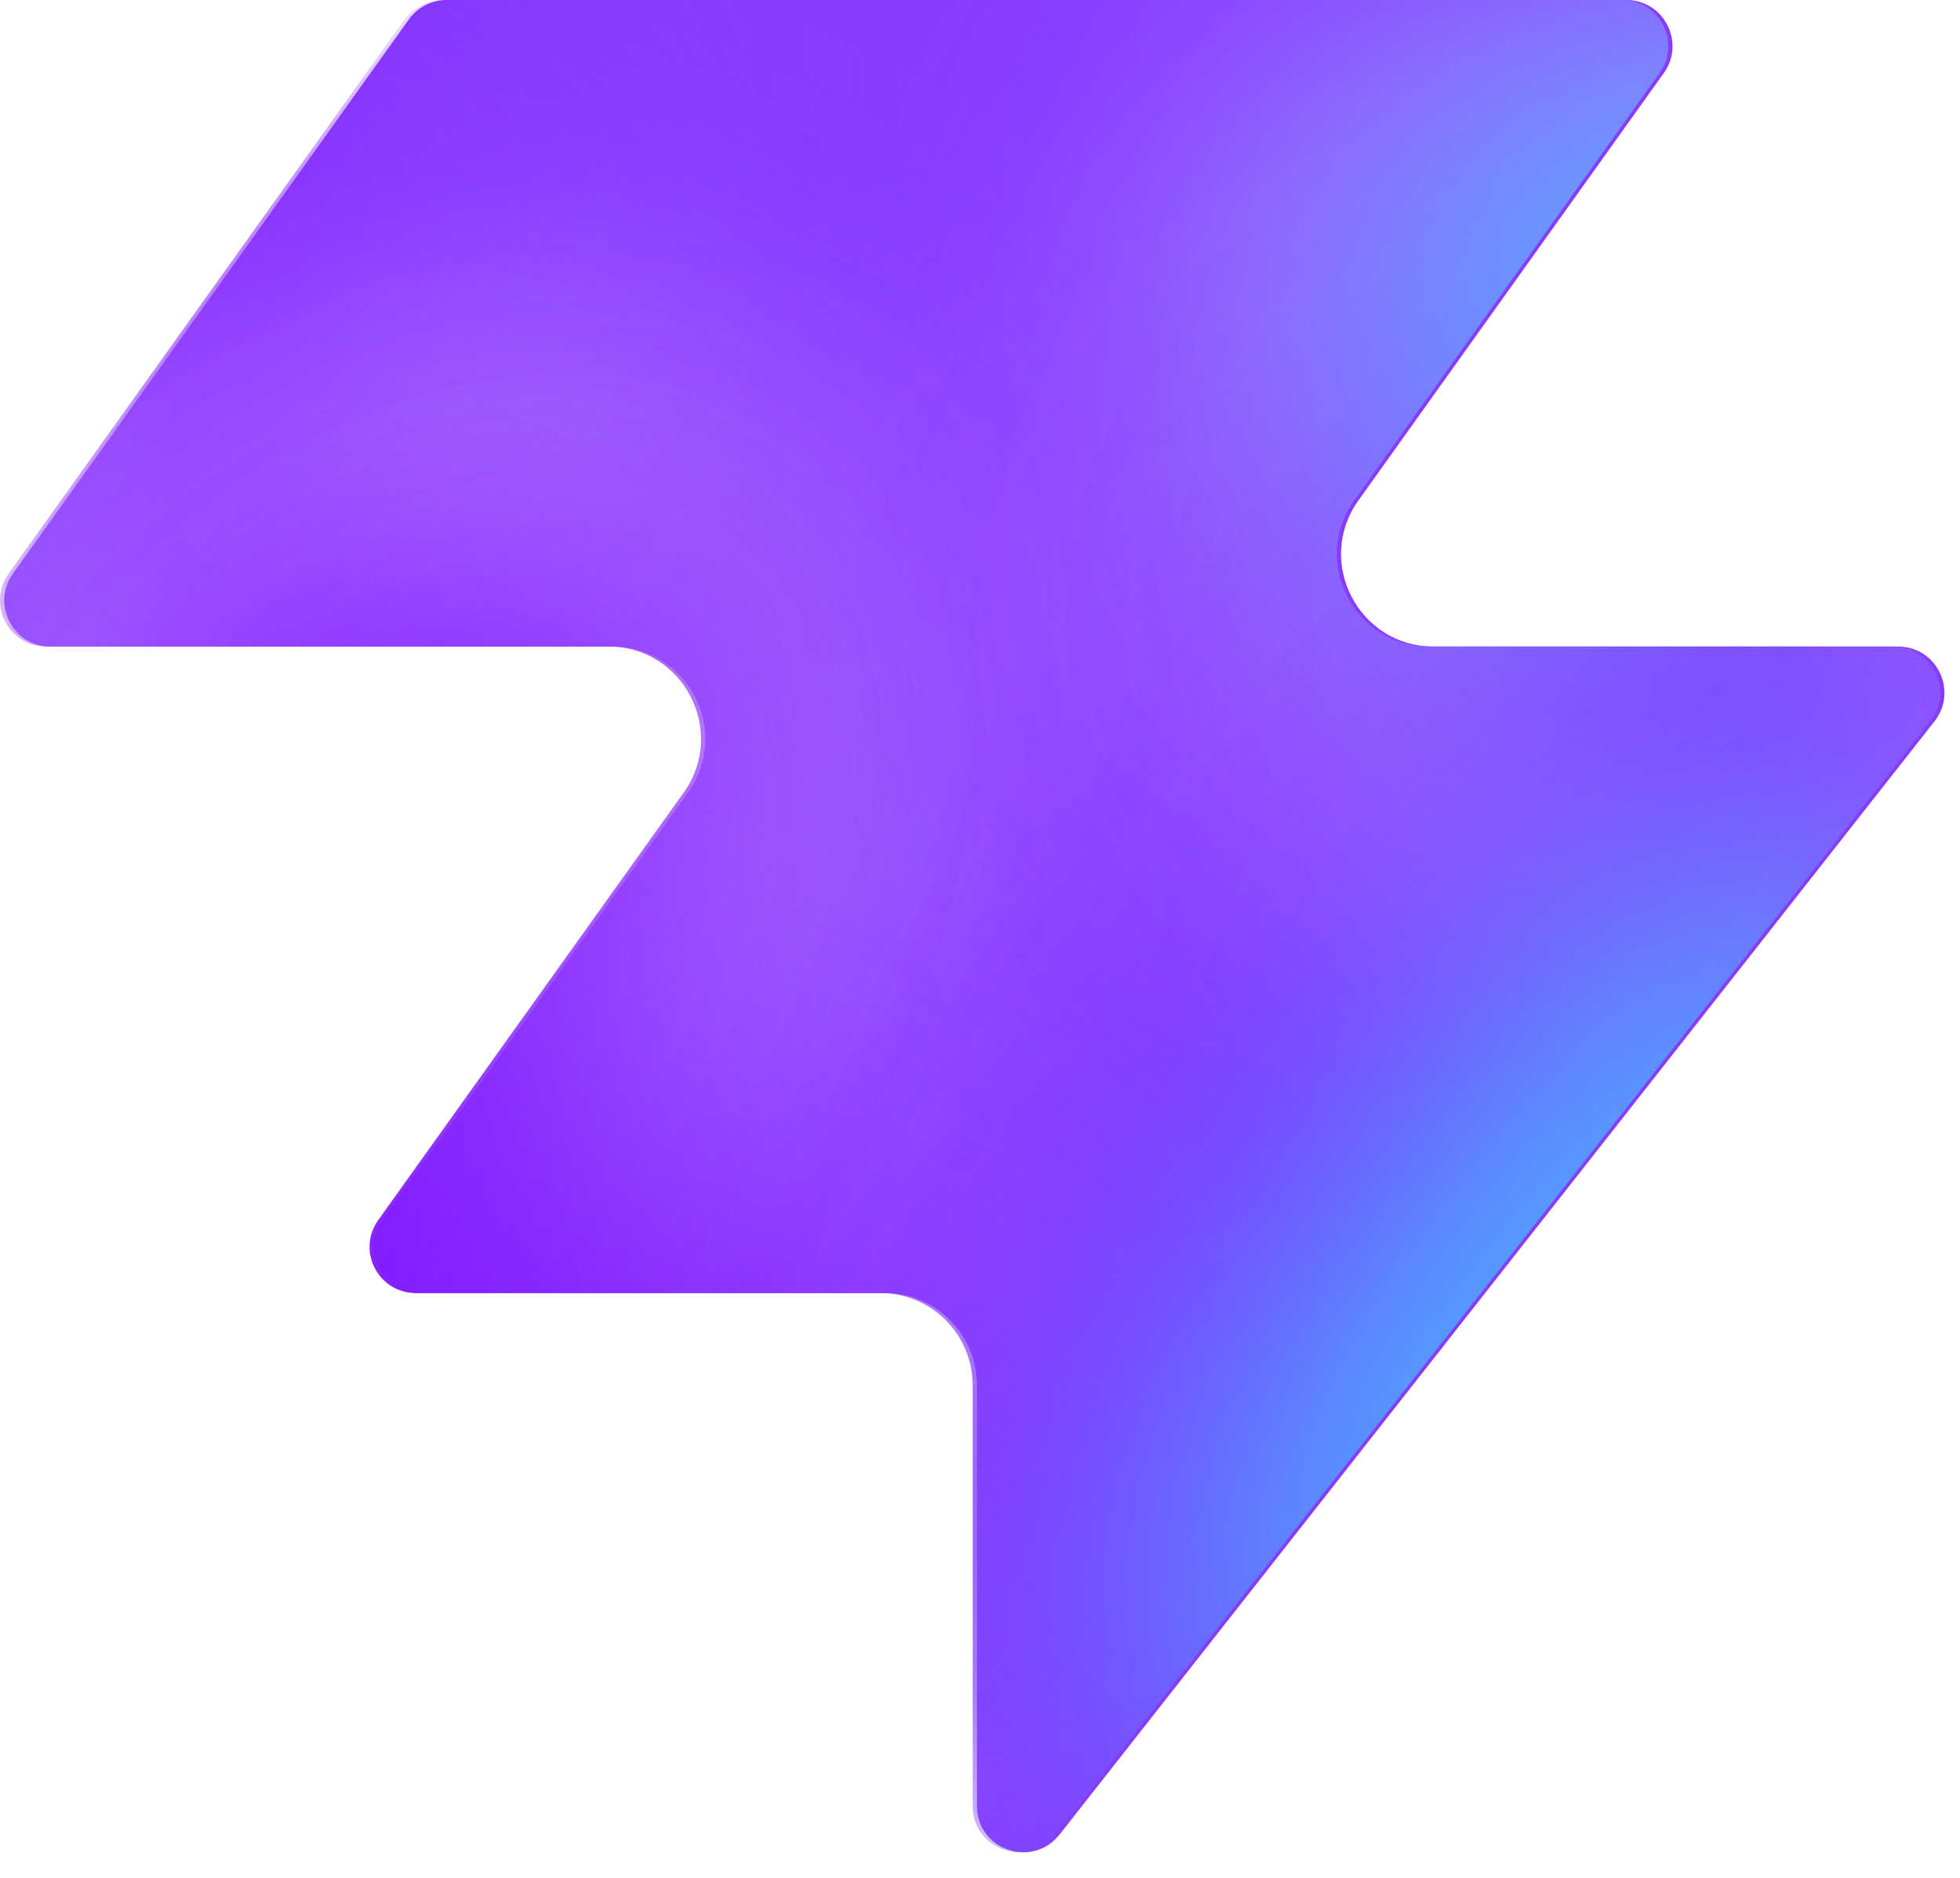
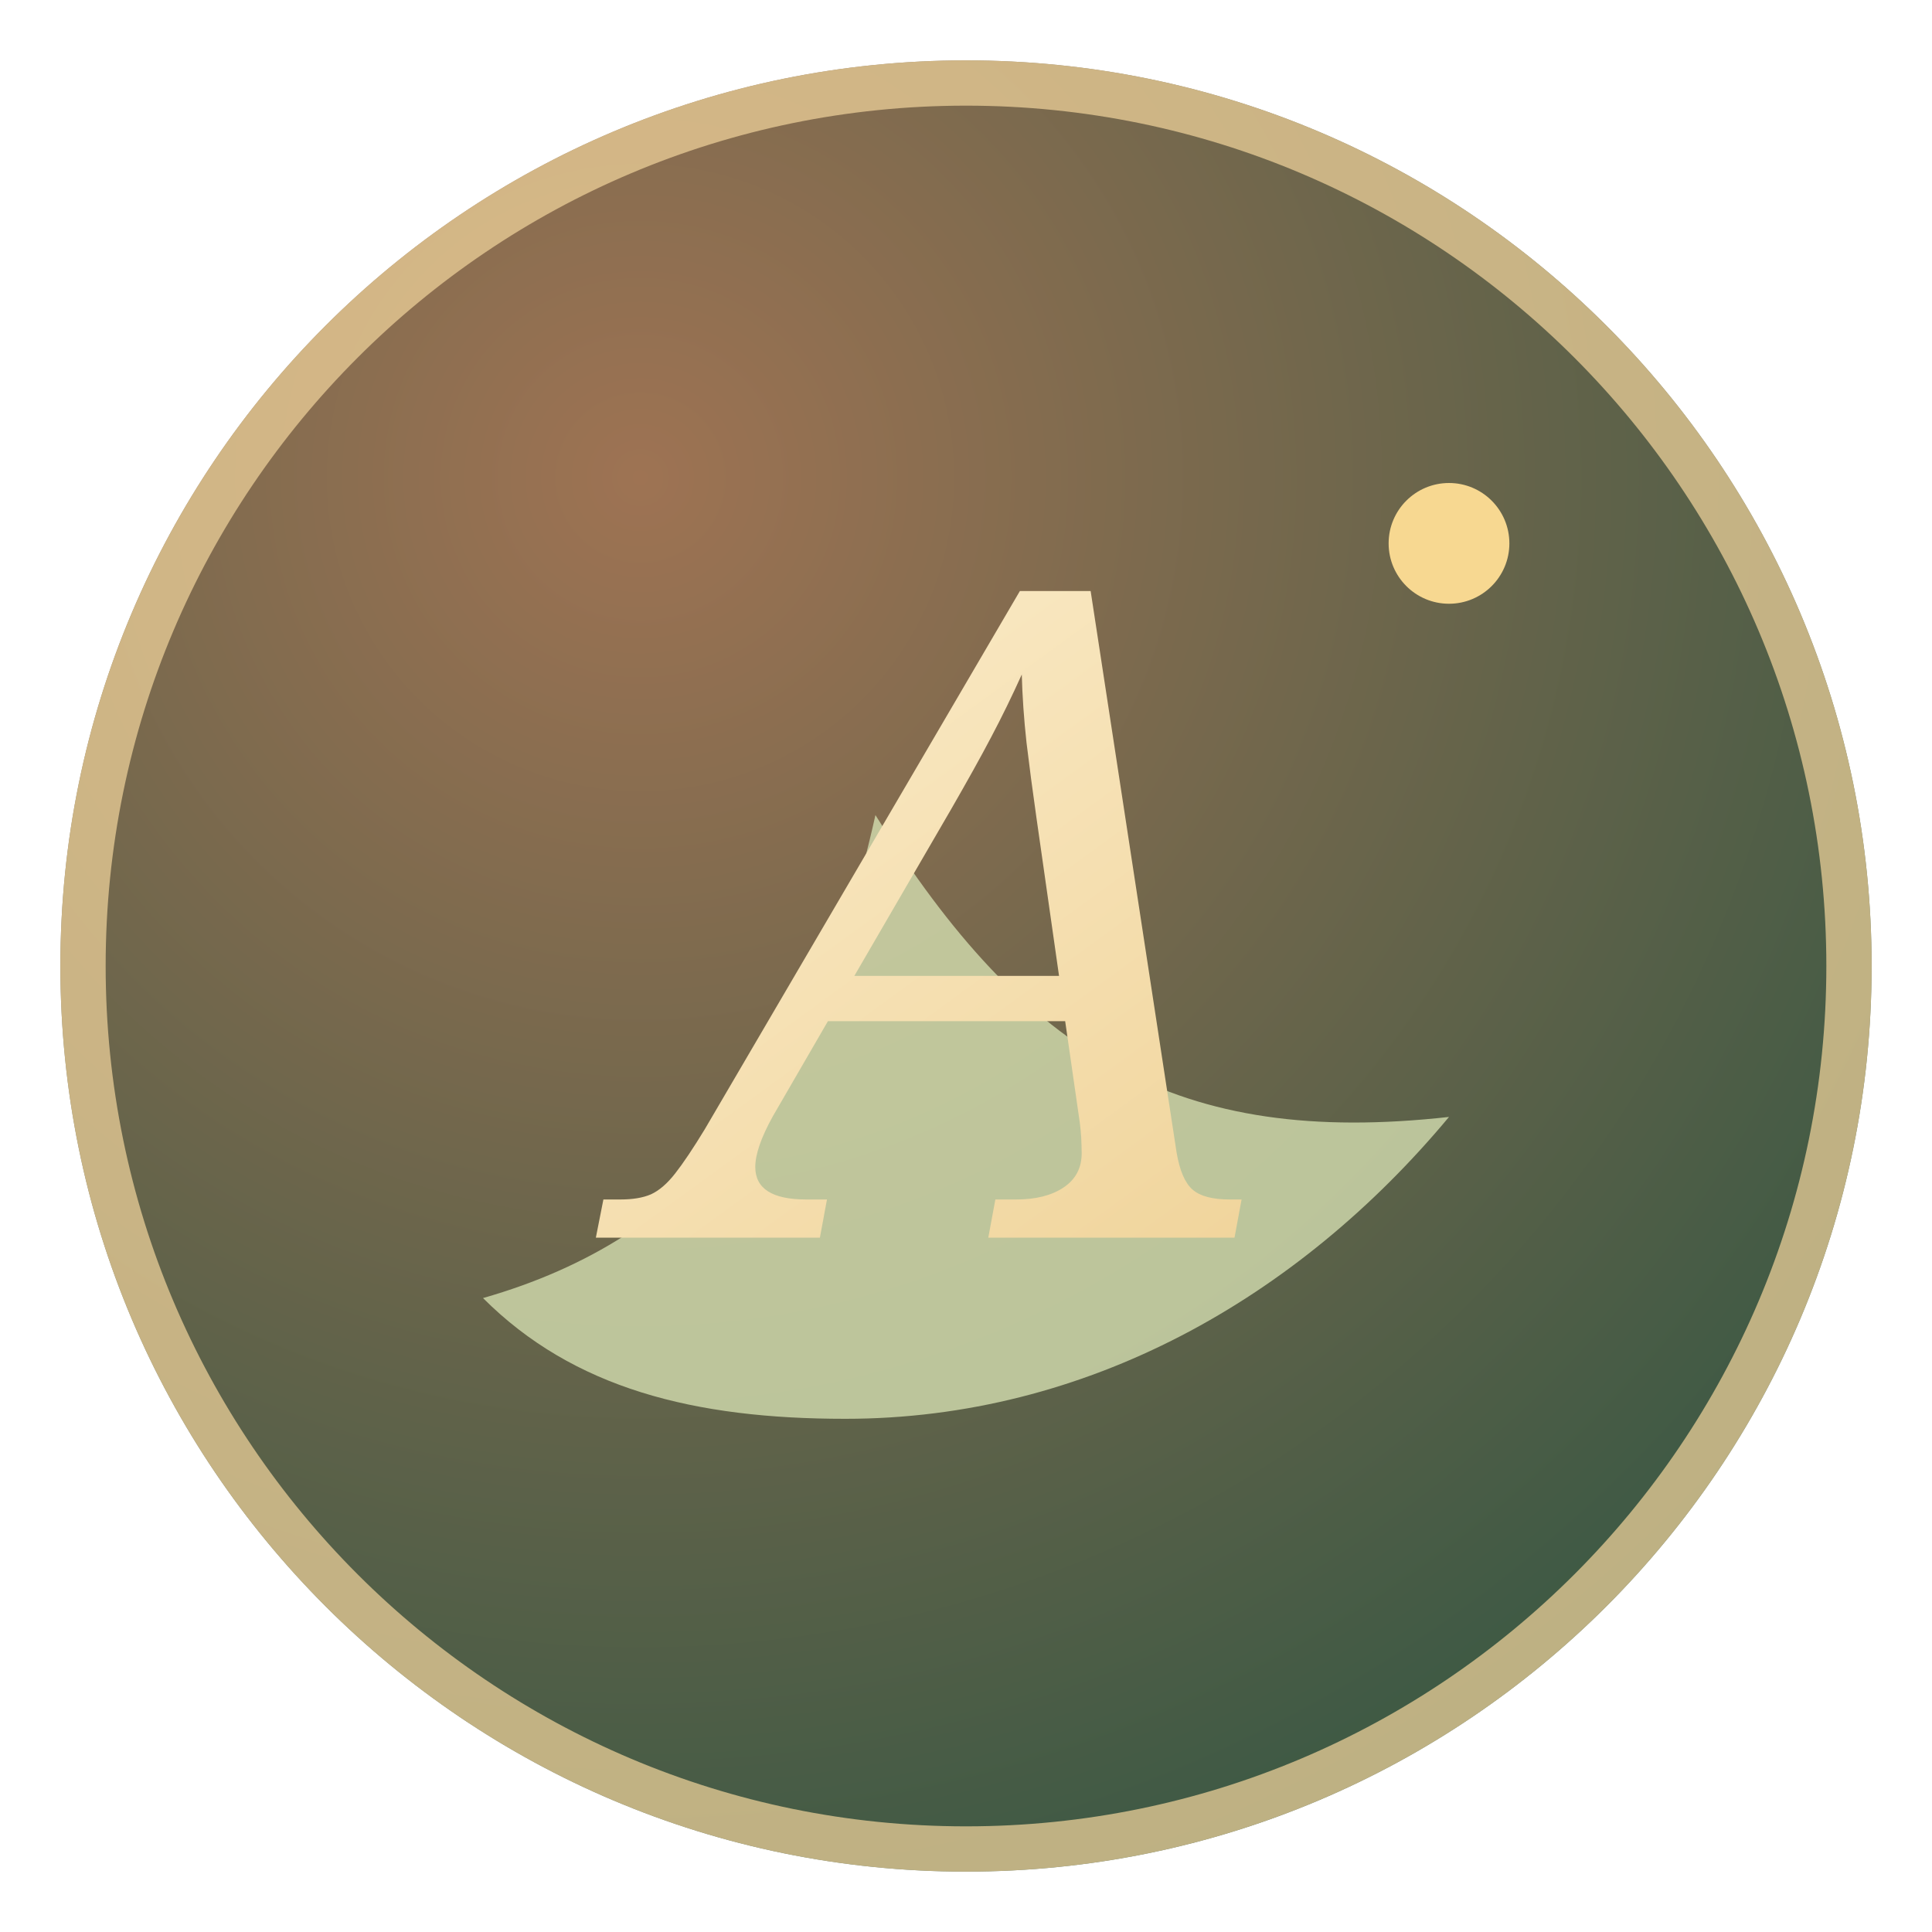
- <svg xmlns="http://www.w3.org/2000/svg" width="48" height="46" fill="none" viewBox="0 0 48 46">
-   <path fill="#863bff" d="M25.946 44.938c-.664.845-2.021.375-2.021-.698V33.937a2.26 2.26 0 0 0-2.262-2.262H10.287c-.92 0-1.456-1.04-.92-1.788l7.48-10.471c1.07-1.497 0-3.578-1.842-3.578H1.237c-.92 0-1.456-1.04-.92-1.788L10.013.474c.214-.297.556-.474.92-.474h28.894c.92 0 1.456 1.04.92 1.788l-7.48 10.471c-1.07 1.498 0 3.579 1.842 3.579h11.377c.943 0 1.473 1.088.89 1.83L25.947 44.94z" style="fill:#863bff;fill:color(display-p3 .525 .23 1);fill-opacity:1" />
-   <mask id="a" width="48" height="46" x="0" y="0" maskUnits="userSpaceOnUse" style="mask-type:alpha">
-     <path fill="#000" d="M25.842 44.938c-.664.844-2.021.375-2.021-.698V33.937a2.26 2.26 0 0 0-2.262-2.262H10.183c-.92 0-1.456-1.04-.92-1.788l7.48-10.471c1.07-1.498 0-3.579-1.842-3.579H1.133c-.92 0-1.456-1.04-.92-1.787L9.91.473c.214-.297.556-.474.92-.474h28.894c.92 0 1.456 1.04.92 1.788l-7.48 10.471c-1.07 1.498 0 3.578 1.842 3.578h11.377c.943 0 1.473 1.088.89 1.832L25.843 44.94z" style="fill:#000;fill-opacity:1" />
-   </mask>
-   <g mask="url(#a)">
-     <g filter="url(#b)">
-       <ellipse cx="5.508" cy="14.704" fill="#ede6ff" rx="5.508" ry="14.704" style="fill:#ede6ff;fill:color(display-p3 .927 .903 1);fill-opacity:1" transform="matrix(.00324 1 1 -.00324 -4.47 31.516)" />
-     </g>
-     <g filter="url(#c)">
-       <ellipse cx="10.399" cy="29.851" fill="#ede6ff" rx="10.399" ry="29.851" style="fill:#ede6ff;fill:color(display-p3 .927 .903 1);fill-opacity:1" transform="matrix(.00324 1 1 -.00324 -39.328 7.883)" />
-     </g>
-     <g filter="url(#d)">
-       <ellipse cx="5.508" cy="30.487" fill="#7e14ff" rx="5.508" ry="30.487" style="fill:#7e14ff;fill:color(display-p3 .492 .077 1);fill-opacity:1" transform="rotate(89.814 -25.913 -14.639)scale(1 -1)" />
-     </g>
-     <g filter="url(#e)">
-       <ellipse cx="5.508" cy="30.599" fill="#7e14ff" rx="5.508" ry="30.599" style="fill:#7e14ff;fill:color(display-p3 .492 .077 1);fill-opacity:1" transform="rotate(89.814 -32.644 -3.334)scale(1 -1)" />
-     </g>
-     <g filter="url(#f)">
-       <ellipse cx="5.508" cy="30.599" fill="#7e14ff" rx="5.508" ry="30.599" style="fill:#7e14ff;fill:color(display-p3 .492 .077 1);fill-opacity:1" transform="matrix(.00324 1 1 -.00324 -34.34 30.47)" />
-     </g>
-     <g filter="url(#g)">
-       <ellipse cx="14.072" cy="22.078" fill="#ede6ff" rx="14.072" ry="22.078" style="fill:#ede6ff;fill:color(display-p3 .927 .903 1);fill-opacity:1" transform="rotate(93.35 24.506 48.493)scale(-1 1)" />
-     </g>
-     <g filter="url(#h)">
-       <ellipse cx="3.47" cy="21.501" fill="#7e14ff" rx="3.47" ry="21.501" style="fill:#7e14ff;fill:color(display-p3 .492 .077 1);fill-opacity:1" transform="rotate(89.009 28.708 47.59)scale(-1 1)" />
-     </g>
-     <g filter="url(#i)">
-       <ellipse cx="3.47" cy="21.501" fill="#7e14ff" rx="3.47" ry="21.501" style="fill:#7e14ff;fill:color(display-p3 .492 .077 1);fill-opacity:1" transform="rotate(89.009 28.708 47.59)scale(-1 1)" />
-     </g>
-     <g filter="url(#j)">
-       <ellipse cx=".387" cy="8.972" fill="#7e14ff" rx="4.407" ry="29.108" style="fill:#7e14ff;fill:color(display-p3 .492 .077 1);fill-opacity:1" transform="rotate(39.51 .387 8.972)" />
-     </g>
-     <g filter="url(#k)">
-       <ellipse cx="47.523" cy="-6.092" fill="#7e14ff" rx="4.407" ry="29.108" style="fill:#7e14ff;fill:color(display-p3 .492 .077 1);fill-opacity:1" transform="rotate(37.892 47.523 -6.092)" />
-     </g>
-     <g filter="url(#l)">
-       <ellipse cx="41.412" cy="6.333" fill="#47bfff" rx="5.971" ry="9.665" style="fill:#47bfff;fill:color(display-p3 .28 .748 1);fill-opacity:1" transform="rotate(37.892 41.412 6.333)" />
-     </g>
-     <g filter="url(#m)">
-       <ellipse cx="-1.879" cy="38.332" fill="#7e14ff" rx="4.407" ry="29.108" style="fill:#7e14ff;fill:color(display-p3 .492 .077 1);fill-opacity:1" transform="rotate(37.892 -1.88 38.332)" />
-     </g>
-     <g filter="url(#n)">
-       <ellipse cx="-1.879" cy="38.332" fill="#7e14ff" rx="4.407" ry="29.108" style="fill:#7e14ff;fill:color(display-p3 .492 .077 1);fill-opacity:1" transform="rotate(37.892 -1.88 38.332)" />
-     </g>
-     <g filter="url(#o)">
-       <ellipse cx="35.651" cy="29.907" fill="#7e14ff" rx="4.407" ry="29.108" style="fill:#7e14ff;fill:color(display-p3 .492 .077 1);fill-opacity:1" transform="rotate(37.892 35.651 29.907)" />
-     </g>
-     <g filter="url(#p)">
-       <ellipse cx="38.418" cy="32.4" fill="#47bfff" rx="5.971" ry="15.297" style="fill:#47bfff;fill:color(display-p3 .28 .748 1);fill-opacity:1" transform="rotate(37.892 38.418 32.4)" />
-     </g>
-   </g>
+ <svg xmlns="http://www.w3.org/2000/svg" viewBox="0 0 64 64">
  <defs>
-     <filter id="b" width="60.045" height="41.654" x="-19.77" y="16.149" color-interpolation-filters="sRGB" filterUnits="userSpaceOnUse">
-       <feFlood flood-opacity="0" result="BackgroundImageFix" />
-       <feBlend in="SourceGraphic" in2="BackgroundImageFix" result="shape" />
-       <feGaussianBlur result="effect1_foregroundBlur_2002_17158" stdDeviation="7.659" />
-     </filter>
-     <filter id="c" width="90.34" height="51.437" x="-54.613" y="-7.533" color-interpolation-filters="sRGB" filterUnits="userSpaceOnUse">
-       <feFlood flood-opacity="0" result="BackgroundImageFix" />
-       <feBlend in="SourceGraphic" in2="BackgroundImageFix" result="shape" />
-       <feGaussianBlur result="effect1_foregroundBlur_2002_17158" stdDeviation="7.659" />
-     </filter>
-     <filter id="d" width="79.355" height="29.4" x="-49.64" y="2.03" color-interpolation-filters="sRGB" filterUnits="userSpaceOnUse">
-       <feFlood flood-opacity="0" result="BackgroundImageFix" />
-       <feBlend in="SourceGraphic" in2="BackgroundImageFix" result="shape" />
-       <feGaussianBlur result="effect1_foregroundBlur_2002_17158" stdDeviation="4.596" />
-     </filter>
-     <filter id="e" width="79.579" height="29.4" x="-45.045" y="20.029" color-interpolation-filters="sRGB" filterUnits="userSpaceOnUse">
-       <feFlood flood-opacity="0" result="BackgroundImageFix" />
-       <feBlend in="SourceGraphic" in2="BackgroundImageFix" result="shape" />
-       <feGaussianBlur result="effect1_foregroundBlur_2002_17158" stdDeviation="4.596" />
-     </filter>
-     <filter id="f" width="79.579" height="29.4" x="-43.513" y="21.178" color-interpolation-filters="sRGB" filterUnits="userSpaceOnUse">
-       <feFlood flood-opacity="0" result="BackgroundImageFix" />
-       <feBlend in="SourceGraphic" in2="BackgroundImageFix" result="shape" />
-       <feGaussianBlur result="effect1_foregroundBlur_2002_17158" stdDeviation="4.596" />
-     </filter>
-     <filter id="g" width="74.749" height="58.852" x="15.756" y="-17.901" color-interpolation-filters="sRGB" filterUnits="userSpaceOnUse">
-       <feFlood flood-opacity="0" result="BackgroundImageFix" />
-       <feBlend in="SourceGraphic" in2="BackgroundImageFix" result="shape" />
-       <feGaussianBlur result="effect1_foregroundBlur_2002_17158" stdDeviation="7.659" />
-     </filter>
-     <filter id="h" width="61.377" height="25.362" x="23.548" y="2.284" color-interpolation-filters="sRGB" filterUnits="userSpaceOnUse">
-       <feFlood flood-opacity="0" result="BackgroundImageFix" />
-       <feBlend in="SourceGraphic" in2="BackgroundImageFix" result="shape" />
-       <feGaussianBlur result="effect1_foregroundBlur_2002_17158" stdDeviation="4.596" />
-     </filter>
-     <filter id="i" width="61.377" height="25.362" x="23.548" y="2.284" color-interpolation-filters="sRGB" filterUnits="userSpaceOnUse">
-       <feFlood flood-opacity="0" result="BackgroundImageFix" />
-       <feBlend in="SourceGraphic" in2="BackgroundImageFix" result="shape" />
-       <feGaussianBlur result="effect1_foregroundBlur_2002_17158" stdDeviation="4.596" />
-     </filter>
-     <filter id="j" width="56.045" height="63.649" x="-27.636" y="-22.853" color-interpolation-filters="sRGB" filterUnits="userSpaceOnUse">
-       <feFlood flood-opacity="0" result="BackgroundImageFix" />
-       <feBlend in="SourceGraphic" in2="BackgroundImageFix" result="shape" />
-       <feGaussianBlur result="effect1_foregroundBlur_2002_17158" stdDeviation="4.596" />
-     </filter>
-     <filter id="k" width="54.814" height="64.646" x="20.116" y="-38.415" color-interpolation-filters="sRGB" filterUnits="userSpaceOnUse">
-       <feFlood flood-opacity="0" result="BackgroundImageFix" />
-       <feBlend in="SourceGraphic" in2="BackgroundImageFix" result="shape" />
-       <feGaussianBlur result="effect1_foregroundBlur_2002_17158" stdDeviation="4.596" />
-     </filter>
-     <filter id="l" width="33.541" height="35.313" x="24.641" y="-11.323" color-interpolation-filters="sRGB" filterUnits="userSpaceOnUse">
-       <feFlood flood-opacity="0" result="BackgroundImageFix" />
-       <feBlend in="SourceGraphic" in2="BackgroundImageFix" result="shape" />
-       <feGaussianBlur result="effect1_foregroundBlur_2002_17158" stdDeviation="4.596" />
-     </filter>
-     <filter id="m" width="54.814" height="64.646" x="-29.286" y="6.009" color-interpolation-filters="sRGB" filterUnits="userSpaceOnUse">
-       <feFlood flood-opacity="0" result="BackgroundImageFix" />
-       <feBlend in="SourceGraphic" in2="BackgroundImageFix" result="shape" />
-       <feGaussianBlur result="effect1_foregroundBlur_2002_17158" stdDeviation="4.596" />
-     </filter>
-     <filter id="n" width="54.814" height="64.646" x="-29.286" y="6.009" color-interpolation-filters="sRGB" filterUnits="userSpaceOnUse">
-       <feFlood flood-opacity="0" result="BackgroundImageFix" />
-       <feBlend in="SourceGraphic" in2="BackgroundImageFix" result="shape" />
-       <feGaussianBlur result="effect1_foregroundBlur_2002_17158" stdDeviation="4.596" />
-     </filter>
-     <filter id="o" width="54.814" height="64.646" x="8.244" y="-2.416" color-interpolation-filters="sRGB" filterUnits="userSpaceOnUse">
-       <feFlood flood-opacity="0" result="BackgroundImageFix" />
-       <feBlend in="SourceGraphic" in2="BackgroundImageFix" result="shape" />
-       <feGaussianBlur result="effect1_foregroundBlur_2002_17158" stdDeviation="4.596" />
-     </filter>
-     <filter id="p" width="39.409" height="43.623" x="18.713" y="10.588" color-interpolation-filters="sRGB" filterUnits="userSpaceOnUse">
-       <feFlood flood-opacity="0" result="BackgroundImageFix" />
-       <feBlend in="SourceGraphic" in2="BackgroundImageFix" result="shape" />
-       <feGaussianBlur result="effect1_foregroundBlur_2002_17158" stdDeviation="4.596" />
-     </filter>
+     <radialGradient id="earth" cx="32%" cy="23%" r="82%">
+       <stop offset="0" stop-color="#9e7353" />
+       <stop offset="1" stop-color="#3d5944" />
+     </radialGradient>
+     <linearGradient id="cream" x1="16" x2="48" y1="10" y2="54" gradientUnits="userSpaceOnUse">
+       <stop stop-color="#fff5dc" />
+       <stop offset="1" stop-color="#ebc985" />
+     </linearGradient>
  </defs>
+   <circle cx="32" cy="32" r="30" fill="url(#earth)" />
+   <circle cx="32" cy="32" r="29.25" fill="none" stroke="#f0d39b" stroke-opacity=".72" stroke-width="1.5" />
+   <path d="M16 43c7-2 11-7 13-16 5 8 10 11 19 10-5 6-12 10-20 10-5 0-9-1-12-4Z" fill="#d3ddaf" fill-opacity=".8" />
+   <text x="32" y="41" fill="url(#cream)" font-family="Georgia,serif" font-size="30" font-style="italic" text-anchor="middle">A</text>
+   <circle cx="48" cy="18" r="2" fill="#f7d891" />
</svg>
